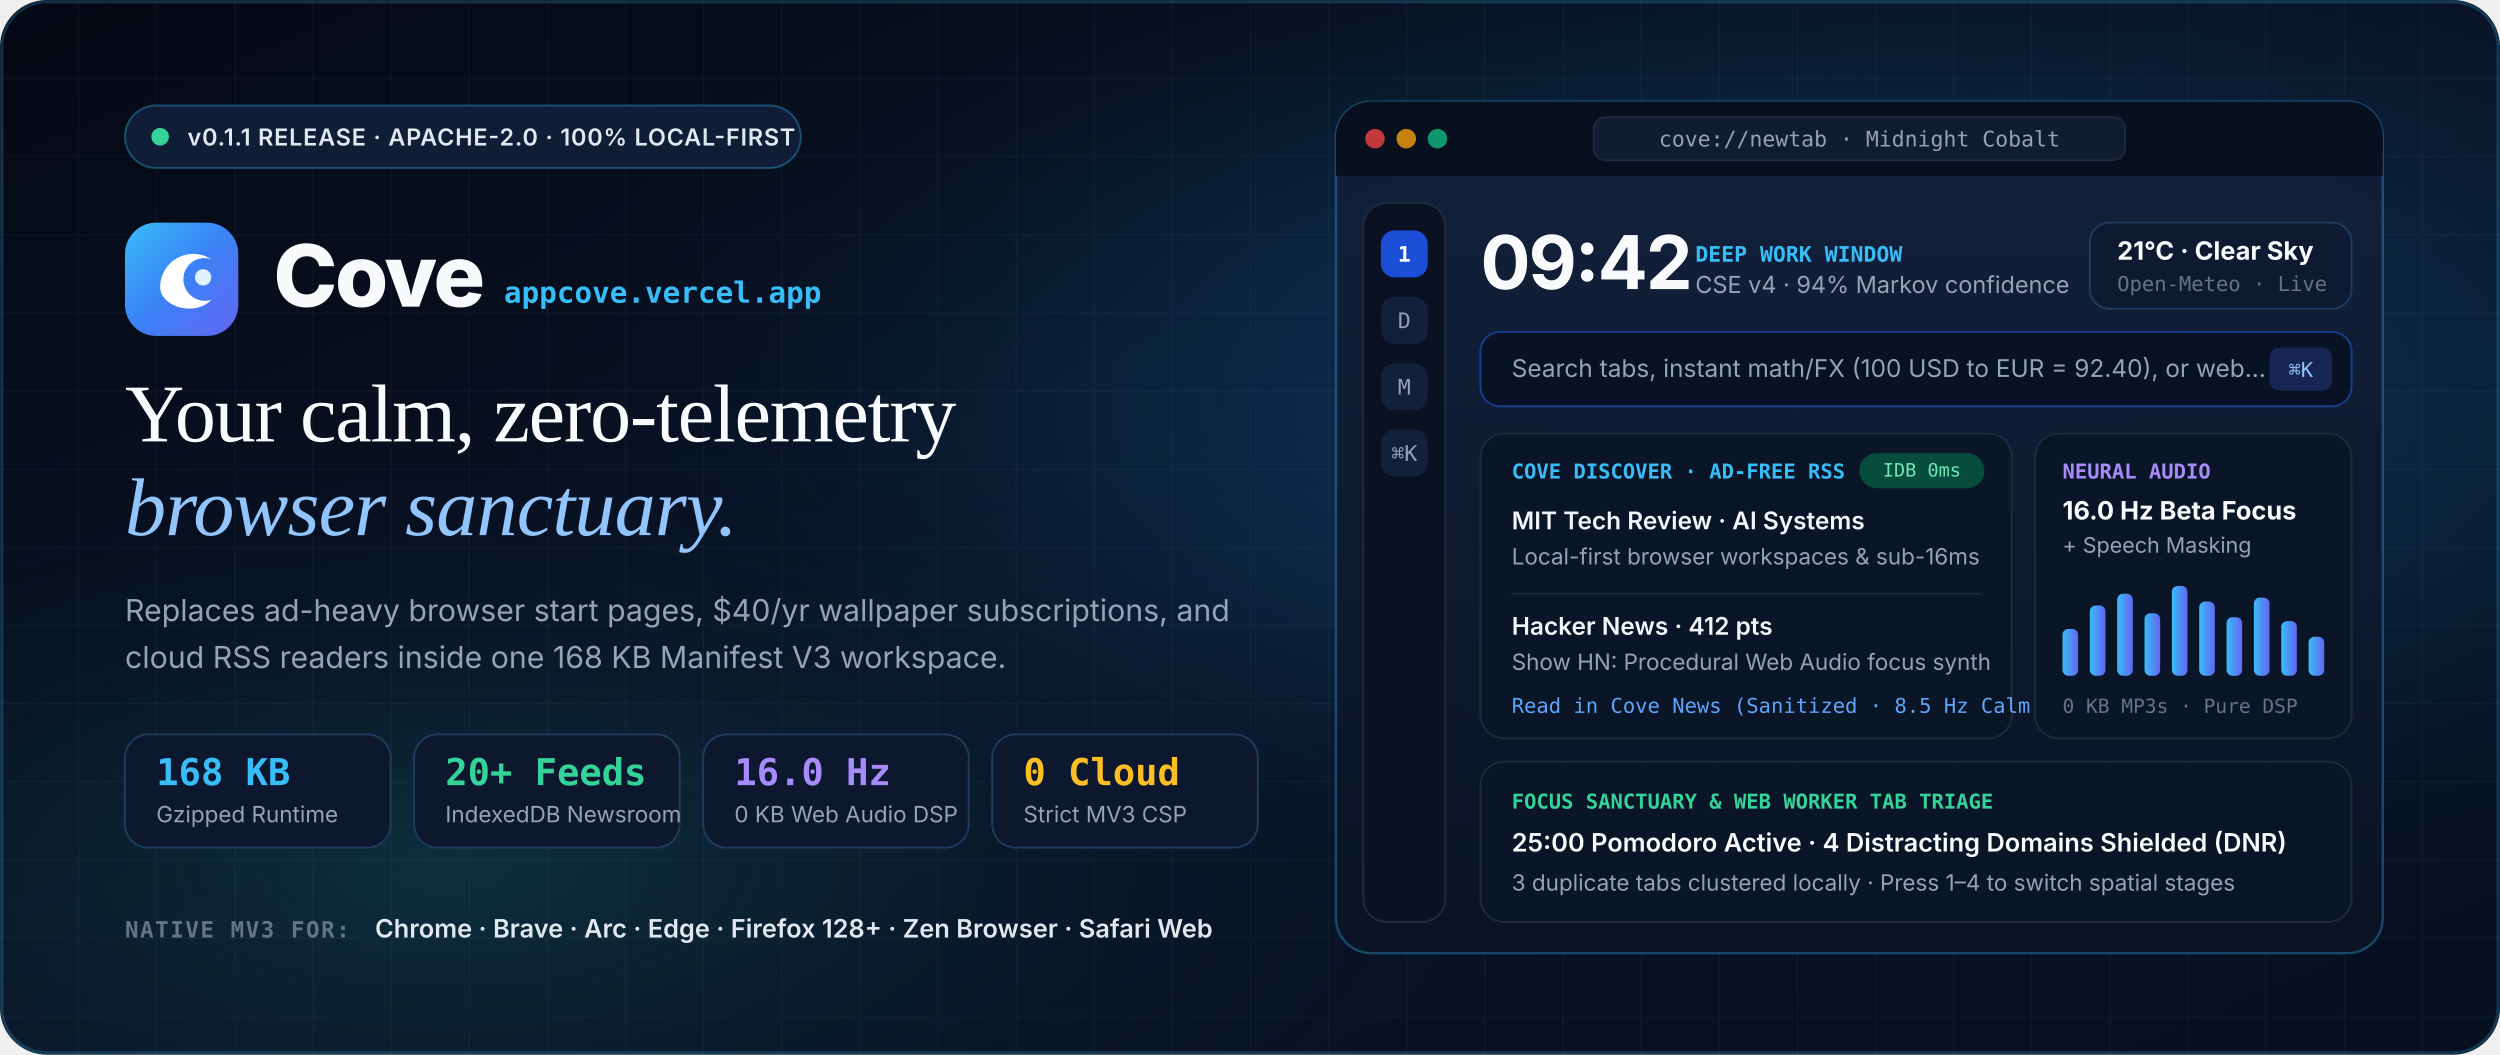
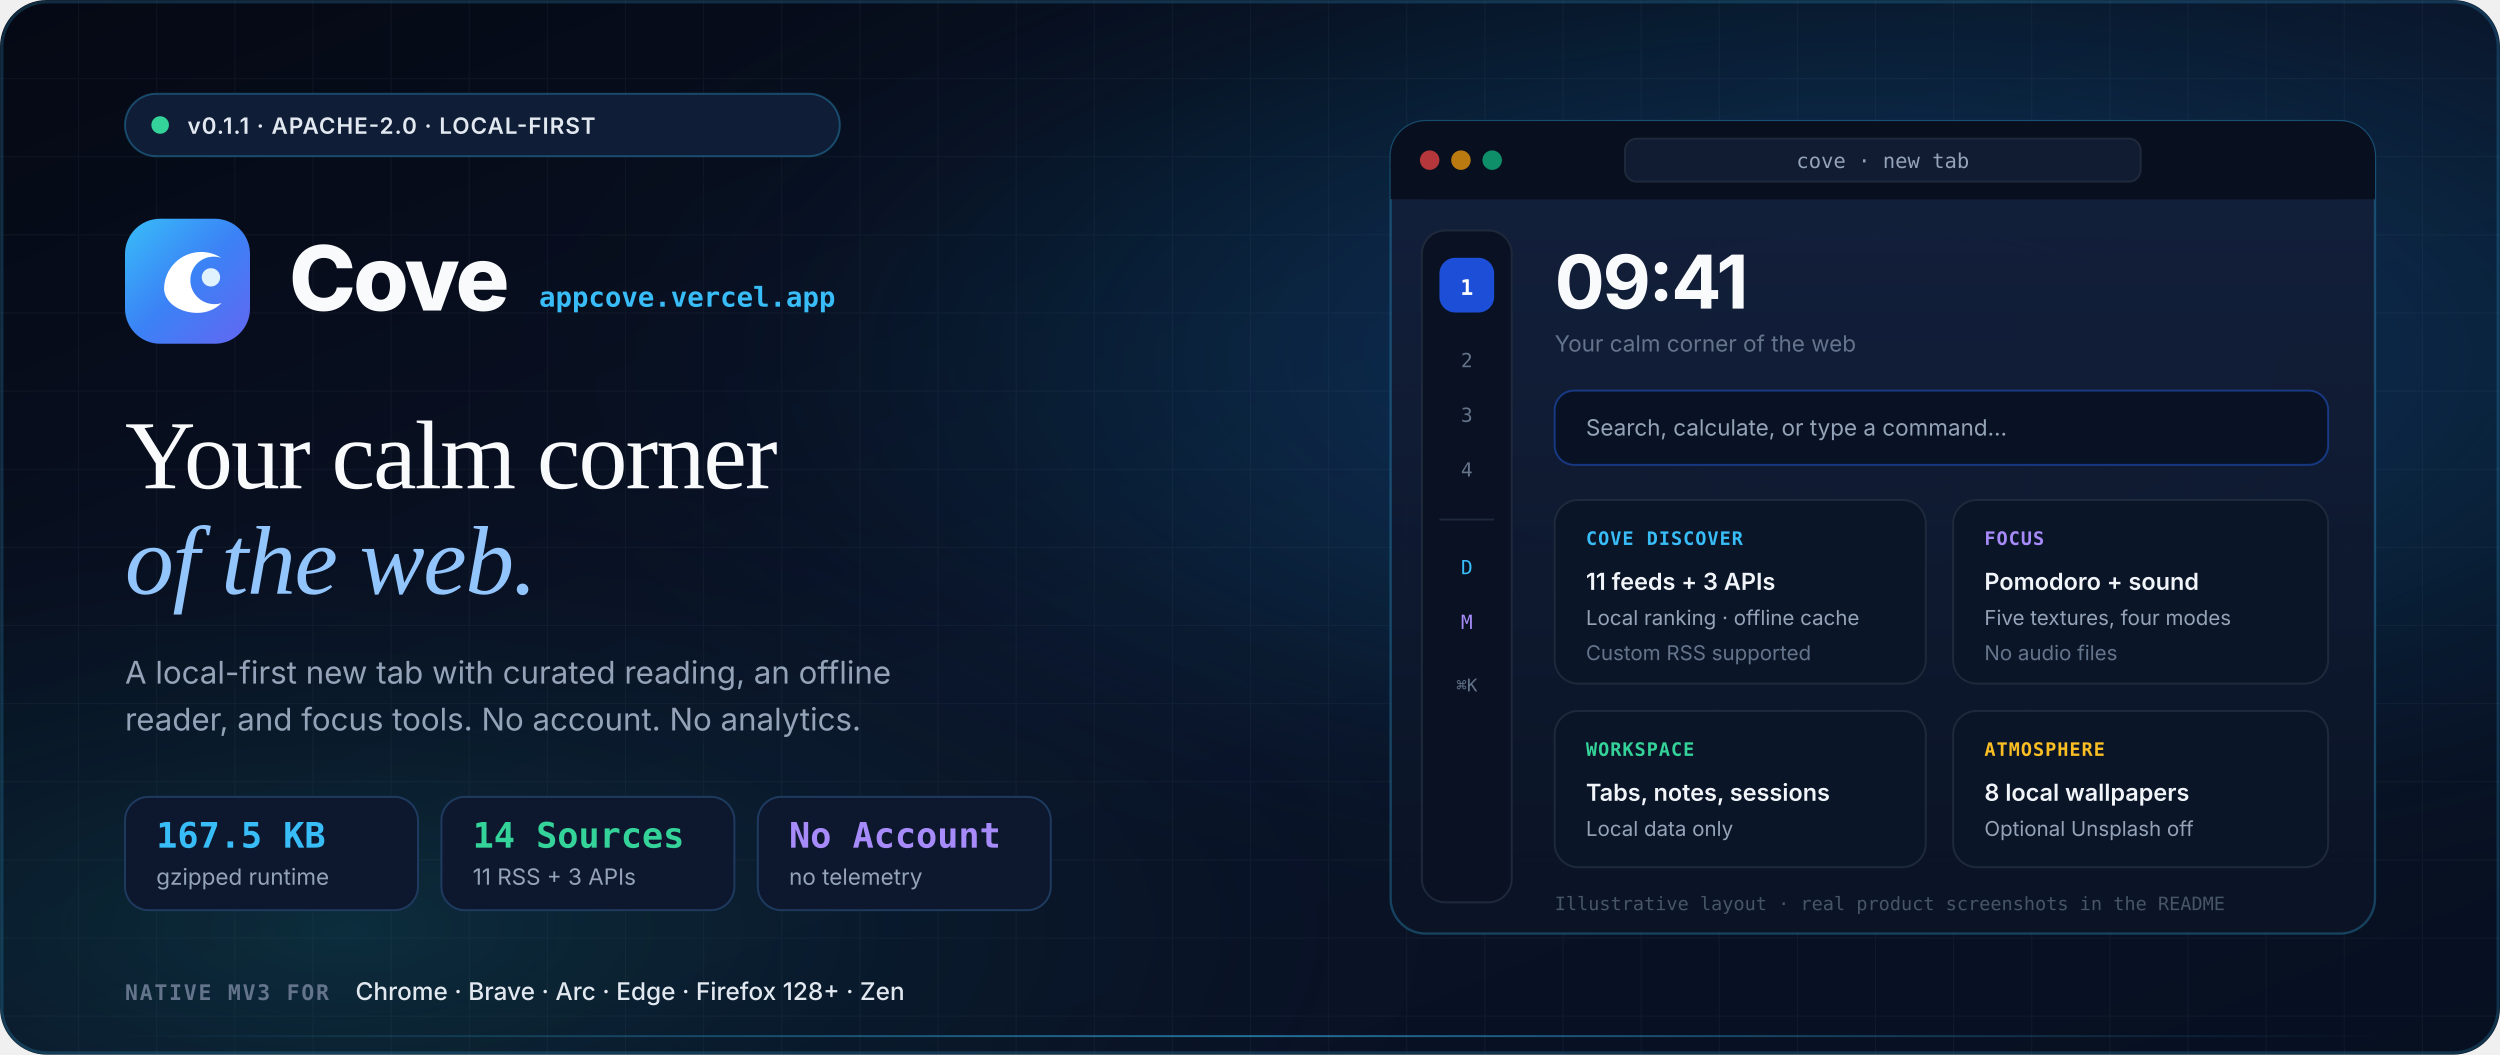
<svg xmlns="http://www.w3.org/2000/svg" viewBox="0 0 1280 540" width="1280" height="540" role="img" aria-labelledby="coveHeroTitle coveHeroDesc">
  <defs>
    <linearGradient id="bgCanvas" x1="0" y1="0" x2="1" y2="1">
      <stop offset="0%" stop-color="#050914" />
      <stop offset="52%" stop-color="#0A1328" />
      <stop offset="100%" stop-color="#071021" />
    </linearGradient>
-     <radialGradient id="cobaltOrb" cx="72%" cy="38%" r="54%">
-       <stop offset="0%" stop-color="#2563EB" stop-opacity="0.32" />
-       <stop offset="55%" stop-color="#0EA5E9" stop-opacity="0.10" />
+     <radialGradient id="cobaltOrb" cx="74%" cy="34%" r="56%">
+       <stop offset="0%" stop-color="#2563EB" stop-opacity="0.30" />
+       <stop offset="55%" stop-color="#0EA5E9" stop-opacity="0.09" />
      <stop offset="100%" stop-color="#050914" stop-opacity="0" />
    </radialGradient>
-     <radialGradient id="tealOrb" cx="18%" cy="82%" r="45%">
-       <stop offset="0%" stop-color="#14B8A6" stop-opacity="0.18" />
+     <radialGradient id="tealOrb" cx="14%" cy="88%" r="48%">
+       <stop offset="0%" stop-color="#14B8A6" stop-opacity="0.16" />
      <stop offset="100%" stop-color="#050914" stop-opacity="0" />
    </radialGradient>
    <linearGradient id="cardGlass" x1="0" y1="0" x2="0" y2="1">
-       <stop offset="0%" stop-color="#13203B" stop-opacity="0.92" />
-       <stop offset="100%" stop-color="#0B1325" stop-opacity="0.96" />
-     </linearGradient>
-     <linearGradient id="accentPill" x1="0" y1="0" x2="1" y2="0">
-       <stop offset="0%" stop-color="#38BDF8" />
-       <stop offset="100%" stop-color="#6366F1" />
+       <stop offset="0%" stop-color="#13203B" stop-opacity="0.94" />
+       <stop offset="100%" stop-color="#0B1325" stop-opacity="0.98" />
    </linearGradient>
    <linearGradient id="logoGrad" x1="0" y1="0" x2="1" y2="1">
      <stop offset="0%" stop-color="#38BDF8" />
      <stop offset="50%" stop-color="#3B82F6" />
      <stop offset="100%" stop-color="#6366F1" />
    </linearGradient>
+     <linearGradient id="hairline" x1="0" y1="0" x2="1" y2="0">
+       <stop offset="0%" stop-color="#38BDF8" stop-opacity="0" />
+       <stop offset="50%" stop-color="#38BDF8" stop-opacity="0.55" />
+       <stop offset="100%" stop-color="#38BDF8" stop-opacity="0" />
+     </linearGradient>
    <pattern id="subtleGrid" width="40" height="40" patternUnits="userSpaceOnUse">
-       <path d="M 40 0 L 0 0 0 40" fill="none" stroke="#94A3B8" stroke-opacity="0.06" stroke-width="1" />
+       <path d="M 40 0 L 0 0 0 40" fill="none" stroke="#94A3B8" stroke-opacity="0.055" stroke-width="1" />
    </pattern>
  </defs>
  <rect width="1280" height="540" rx="24" fill="url(#bgCanvas)" />
  <rect width="1280" height="540" rx="24" fill="url(#subtleGrid)" />
  <rect width="1280" height="540" rx="24" fill="url(#cobaltOrb)" />
  <rect width="1280" height="540" rx="24" fill="url(#tealOrb)" />
-   <rect x="1" y="1" width="1278" height="538" rx="23" fill="none" stroke="#38BDF8" stroke-opacity="0.22" stroke-width="1.5" />
-   <g transform="translate(64, 54)">
-     <rect width="346" height="32" rx="16" fill="#0F1D37" stroke="#38BDF8" stroke-opacity="0.35" />
+   <rect x="1" y="1" width="1278" height="538" rx="23" fill="none" stroke="#38BDF8" stroke-opacity="0.20" stroke-width="1.5" />
+   <g transform="translate(64, 48)">
+     <rect width="366" height="32" rx="16" fill="#0F1D37" stroke="#38BDF8" stroke-opacity="0.32" />
    <circle cx="18" cy="16" r="4.5" fill="#34D399" />
-     <text x="32" y="20.5" fill="#E2E8F0" font-family="-apple-system, BlinkMacSystemFont, 'Segoe UI', Inter, sans-serif" font-size="12" font-weight="600" letter-spacing="0.4">v0.1.1 RELEASE  ·  APACHE-2.0  ·  100% LOCAL-FIRST</text>
+     <text x="32" y="20.5" fill="#E2E8F0" font-family="-apple-system, BlinkMacSystemFont, 'Segoe UI', Inter, sans-serif" font-size="11.5" font-weight="600" letter-spacing="0.5">v0.1.1  ·  APACHE-2.0  ·  LOCAL-FIRST</text>
  </g>
-   <g transform="translate(64, 114)">
-     <rect width="58" height="58" rx="16" fill="url(#logoGrad)" />
-     <path d="M18 33C18 23.6 25.6 16 35 16C38.4 16 41.5 17 44.1 18.7C40.8 17.6 37.1 18.1 34.2 20.3C29.4 23.9 28.5 30.8 32.1 35.6C35 39.4 39.9 40.9 44.3 39.5C41.5 42.3 37.6 44 33.2 44C24.8 44 18 39.1 18 33Z" fill="#FFFFFF" />
-     <circle cx="40" cy="28" r="4.2" fill="#E0F2FE" />
-     <text x="76" y="43" fill="#F8FAFC" font-family="-apple-system, BlinkMacSystemFont, 'Segoe UI', Inter, sans-serif" font-size="44" font-weight="800" letter-spacing="-1.2">Cove</text>
-     <text x="194" y="41" fill="#38BDF8" font-family="ui-monospace, SFMono-Regular, Menlo, monospace" font-size="15" font-weight="600">appcove.vercel.app</text>
+   <g transform="translate(64, 112)">
+     <rect width="64" height="64" rx="18" fill="url(#logoGrad)" />
+     <path d="M20 36C20 25.5 28.5 17 39 17C42.8 17 46.3 18.1 49.2 20C45.5 18.8 41.4 19.4 38.2 21.8C32.9 25.8 31.9 33.5 35.9 38.8C39.1 43 44.5 44.7 49.4 43.2C46.3 46.3 42 48.2 37.1 48.2C27.8 48.2 20.3 42.8 20 36Z" fill="#FFFFFF" />
+     <circle cx="44" cy="30" r="4.7" fill="#E0F2FE" />
+     <text x="84" y="47" fill="#F8FAFC" font-family="-apple-system, BlinkMacSystemFont, 'Segoe UI', Inter, sans-serif" font-size="46" font-weight="800" letter-spacing="-1.4">Cove</text>
+     <text x="212" y="45" fill="#38BDF8" font-family="ui-monospace, SFMono-Regular, Menlo, monospace" font-size="14" font-weight="600">appcove.vercel.app</text>
  </g>
-   <text x="64" y="226" fill="#F8FAFC" font-family="Georgia, 'Times New Roman', serif" font-size="42" font-weight="400" letter-spacing="-0.6">Your calm, zero-telemetry</text>
-   <text x="64" y="274" fill="#93C5FD" font-family="Georgia, 'Times New Roman', serif" font-size="42" font-style="italic" font-weight="400" letter-spacing="-0.4">browser sanctuary.</text>
-   <text x="64" y="318" fill="#94A3B8" font-family="-apple-system, BlinkMacSystemFont, 'Segoe UI', Inter, sans-serif" font-size="15.5" font-weight="400">Replaces ad-heavy browser start pages, $40/yr wallpaper subscriptions, and</text>
-   <text x="64" y="342" fill="#94A3B8" font-family="-apple-system, BlinkMacSystemFont, 'Segoe UI', Inter, sans-serif" font-size="15.5" font-weight="400">cloud RSS readers inside one 168 KB Manifest V3 workspace.</text>
-   <g transform="translate(64, 376)">
-     <rect x="0" y="0" width="136" height="58" rx="12" fill="#0D182E" stroke="#1E3A5F" />
-     <text x="16" y="26" fill="#38BDF8" font-family="ui-monospace, SFMono-Regular, Menlo, monospace" font-size="19" font-weight="700">168 KB</text>
-     <text x="16" y="45" fill="#94A3B8" font-family="-apple-system, BlinkMacSystemFont, 'Segoe UI', sans-serif" font-size="11.5">Gzipped Runtime</text>
-     <rect x="148" y="0" width="136" height="58" rx="12" fill="#0D182E" stroke="#1E3A5F" />
-     <text x="164" y="26" fill="#34D399" font-family="ui-monospace, SFMono-Regular, Menlo, monospace" font-size="19" font-weight="700">20+ Feeds</text>
-     <text x="164" y="45" fill="#94A3B8" font-family="-apple-system, BlinkMacSystemFont, 'Segoe UI', sans-serif" font-size="11.5">IndexedDB Newsroom</text>
-     <rect x="296" y="0" width="136" height="58" rx="12" fill="#0D182E" stroke="#1E3A5F" />
-     <text x="312" y="26" fill="#A78BFA" font-family="ui-monospace, SFMono-Regular, Menlo, monospace" font-size="19" font-weight="700">16.0 Hz</text>
-     <text x="312" y="45" fill="#94A3B8" font-family="-apple-system, BlinkMacSystemFont, 'Segoe UI', sans-serif" font-size="11.5">0 KB Web Audio DSP</text>
-     <rect x="444" y="0" width="136" height="58" rx="12" fill="#0D182E" stroke="#1E3A5F" />
-     <text x="460" y="26" fill="#FBBF24" font-family="ui-monospace, SFMono-Regular, Menlo, monospace" font-size="19" font-weight="700">0 Cloud</text>
-     <text x="460" y="45" fill="#94A3B8" font-family="-apple-system, BlinkMacSystemFont, 'Segoe UI', sans-serif" font-size="11.5">Strict MV3 CSP</text>
+   <text x="64" y="250" fill="#F8FAFC" font-family="Georgia, 'Times New Roman', serif" font-size="50" font-weight="400" letter-spacing="-0.9">Your calm corner</text>
+   <text x="64" y="304" fill="#93C5FD" font-family="Georgia, 'Times New Roman', serif" font-size="50" font-style="italic" font-weight="400" letter-spacing="-0.7">of the web.</text>
+   <text x="64" y="350" fill="#94A3B8" font-family="-apple-system, BlinkMacSystemFont, 'Segoe UI', Inter, sans-serif" font-size="16">A local-first new tab with curated reading, an offline</text>
+   <text x="64" y="374" fill="#94A3B8" font-family="-apple-system, BlinkMacSystemFont, 'Segoe UI', Inter, sans-serif" font-size="16">reader, and focus tools. No account. No analytics.</text>
+   <g transform="translate(64, 408)">
+     <rect width="150" height="58" rx="12" fill="#0D182E" stroke="#1E3A5F" />
+     <text x="16" y="26" fill="#38BDF8" font-family="ui-monospace, SFMono-Regular, Menlo, monospace" font-size="18" font-weight="700">167.5 KB</text>
+     <text x="16" y="45" fill="#94A3B8" font-family="-apple-system, BlinkMacSystemFont, 'Segoe UI', sans-serif" font-size="11.5">gzipped runtime</text>
+     <rect x="162" y="0" width="150" height="58" rx="12" fill="#0D182E" stroke="#1E3A5F" />
+     <text x="178" y="26" fill="#34D399" font-family="ui-monospace, SFMono-Regular, Menlo, monospace" font-size="18" font-weight="700">14 Sources</text>
+     <text x="178" y="45" fill="#94A3B8" font-family="-apple-system, BlinkMacSystemFont, 'Segoe UI', sans-serif" font-size="11.5">11 RSS + 3 APIs</text>
+     <rect x="324" y="0" width="150" height="58" rx="12" fill="#0D182E" stroke="#1E3A5F" />
+     <text x="340" y="26" fill="#A78BFA" font-family="ui-monospace, SFMono-Regular, Menlo, monospace" font-size="18" font-weight="700">No Account</text>
+     <text x="340" y="45" fill="#94A3B8" font-family="-apple-system, BlinkMacSystemFont, 'Segoe UI', sans-serif" font-size="11.5">no telemetry</text>
  </g>
-   <g transform="translate(64, 462)">
-     <text x="0" y="18" fill="#64748B" font-family="ui-monospace, SFMono-Regular, Menlo, monospace" font-size="11.5" font-weight="600" letter-spacing="0.8">NATIVE MV3 FOR:</text>
-     <text x="128" y="18" fill="#E2E8F0" font-family="-apple-system, BlinkMacSystemFont, 'Segoe UI', sans-serif" font-size="13" font-weight="600">Chrome  ·  Brave  ·  Arc  ·  Edge  ·  Firefox 128+  ·  Zen Browser  ·  Safari Web</text>
+   <g transform="translate(64, 496)">
+     <text x="0" y="16" fill="#64748B" font-family="ui-monospace, SFMono-Regular, Menlo, monospace" font-size="11" font-weight="600" letter-spacing="0.9">NATIVE MV3 FOR</text>
+     <text x="118" y="16" fill="#E2E8F0" font-family="-apple-system, BlinkMacSystemFont, 'Segoe UI', sans-serif" font-size="12.5" font-weight="500">Chrome  ·  Brave  ·  Arc  ·  Edge  ·  Firefox 128+  ·  Zen</text>
  </g>
-   <g transform="translate(684, 52)">
-     <rect width="536" height="436" rx="18" fill="url(#cardGlass)" stroke="#38BDF8" stroke-opacity="0.32" stroke-width="1.2" />
-     <rect width="536" height="38" rx="18" fill="#080F1E" />
-     <rect y="20" width="536" height="18" fill="#080F1E" />
-     <circle cx="20" cy="19" r="5" fill="#EF4444" fill-opacity="0.8" />
-     <circle cx="36" cy="19" r="5" fill="#F59E0B" fill-opacity="0.8" />
-     <circle cx="52" cy="19" r="5" fill="#10B981" fill-opacity="0.8" />
-     <rect x="132" y="8" width="272" height="22" rx="6" fill="#111C33" stroke="#1E293B" />
-     <text x="268" y="23" text-anchor="middle" fill="#94A3B8" font-family="ui-monospace, SFMono-Regular, Menlo, monospace" font-size="11">cove://newtab · Midnight Cobalt</text>
-     <rect x="14" y="52" width="42" height="368" rx="12" fill="#091122" stroke="#1E293B" />
-     <rect x="23" y="66" width="24" height="24" rx="7" fill="#1D4ED8" />
-     <text x="35" y="82" text-anchor="middle" fill="#FFFFFF" font-family="ui-monospace, monospace" font-size="11" font-weight="700">1</text>
-     <rect x="23" y="100" width="24" height="24" rx="7" fill="#13203B" />
-     <text x="35" y="116" text-anchor="middle" fill="#94A3B8" font-family="ui-monospace, monospace" font-size="11">D</text>
-     <rect x="23" y="134" width="24" height="24" rx="7" fill="#13203B" />
-     <text x="35" y="150" text-anchor="middle" fill="#94A3B8" font-family="ui-monospace, monospace" font-size="11">M</text>
-     <rect x="23" y="168" width="24" height="24" rx="7" fill="#13203B" />
-     <text x="35" y="184" text-anchor="middle" fill="#94A3B8" font-family="ui-monospace, monospace" font-size="11">⌘K</text>
-     <text x="74" y="96" fill="#F8FAFC" font-family="-apple-system, BlinkMacSystemFont, 'Segoe UI', Inter, sans-serif" font-size="38" font-weight="700" letter-spacing="-1">09:42</text>
-     <text x="184" y="82" fill="#38BDF8" font-family="ui-monospace, SFMono-Regular, Menlo, monospace" font-size="11" font-weight="600">DEEP WORK WINDOW</text>
-     <text x="184" y="98" fill="#94A3B8" font-family="-apple-system, BlinkMacSystemFont, 'Segoe UI', sans-serif" font-size="12">CSE v4 · 94% Markov confidence</text>
-     <rect x="386" y="62" width="134" height="44" rx="10" fill="#0E1A32" stroke="#1E3A5F" />
-     <text x="400" y="81" fill="#F8FAFC" font-family="-apple-system, BlinkMacSystemFont, 'Segoe UI', sans-serif" font-size="13" font-weight="700">21°C · Clear Sky</text>
-     <text x="400" y="97" fill="#64748B" font-family="ui-monospace, monospace" font-size="10.5">Open-Meteo · Live</text>
-     <rect x="74" y="118" width="446" height="38" rx="10" fill="#091224" stroke="#2563EB" stroke-opacity="0.5" />
-     <text x="90" y="141" fill="#94A3B8" font-family="-apple-system, BlinkMacSystemFont, 'Segoe UI', sans-serif" font-size="12.5">Search tabs, instant math/FX (100 USD to EUR = 92.40), or web…</text>
-     <rect x="478" y="126" width="32" height="22" rx="5" fill="#172554" />
-     <text x="494" y="141" text-anchor="middle" fill="#93C5FD" font-family="ui-monospace, monospace" font-size="10.5">⌘K</text>
-     <rect x="74" y="170" width="272" height="156" rx="12" fill="#0B1528" stroke="#1E293B" />
-     <text x="90" y="193" fill="#38BDF8" font-family="ui-monospace, monospace" font-size="10.5" font-weight="700">COVE DISCOVER · AD-FREE RSS</text>
-     <rect x="268" y="180" width="64" height="18" rx="9" fill="#064E3B" />
-     <text x="300" y="192" text-anchor="middle" fill="#6EE7B7" font-family="ui-monospace, monospace" font-size="9.5">IDB 0ms</text>
-     <text x="90" y="219" fill="#F1F5F9" font-family="-apple-system, BlinkMacSystemFont, 'Segoe UI', sans-serif" font-size="12.5" font-weight="600">MIT Tech Review · AI Systems</text>
-     <text x="90" y="237" fill="#94A3B8" font-family="-apple-system, BlinkMacSystemFont, 'Segoe UI', sans-serif" font-size="11.5">Local-first browser workspaces &amp; sub-16ms</text>
-     <line x1="90" y1="252" x2="330" y2="252" stroke="#1E293B" />
-     <text x="90" y="273" fill="#F1F5F9" font-family="-apple-system, BlinkMacSystemFont, 'Segoe UI', sans-serif" font-size="12.5" font-weight="600">Hacker News · 412 pts</text>
-     <text x="90" y="291" fill="#94A3B8" font-family="-apple-system, BlinkMacSystemFont, 'Segoe UI', sans-serif" font-size="11.5">Show HN: Procedural Web Audio focus synth</text>
-     <text x="90" y="313" fill="#60A5FA" font-family="ui-monospace, monospace" font-size="10.5">Read in Cove News (Sanitized · 8.5 Hz Calm) →</text>
-     <rect x="358" y="170" width="162" height="156" rx="12" fill="#0B1528" stroke="#1E293B" />
-     <text x="372" y="193" fill="#A78BFA" font-family="ui-monospace, monospace" font-size="10.5" font-weight="700">NEURAL AUDIO</text>
-     <text x="372" y="214" fill="#F8FAFC" font-family="-apple-system, BlinkMacSystemFont, 'Segoe UI', sans-serif" font-size="13" font-weight="700">16.0 Hz Beta Focus</text>
-     <text x="372" y="231" fill="#94A3B8" font-family="-apple-system, BlinkMacSystemFont, 'Segoe UI', sans-serif" font-size="11">+ Speech Masking</text>
-     <g transform="translate(372, 248)" fill="url(#accentPill)">
-       <rect x="0" y="22" width="8" height="24" rx="3" />
-       <rect x="14" y="10" width="8" height="36" rx="3" />
-       <rect x="28" y="4" width="8" height="42" rx="3" />
-       <rect x="42" y="14" width="8" height="32" rx="3" />
-       <rect x="56" y="0" width="8" height="46" rx="3" />
-       <rect x="70" y="8" width="8" height="38" rx="3" />
-       <rect x="84" y="16" width="8" height="30" rx="3" />
-       <rect x="98" y="6" width="8" height="40" rx="3" />
-       <rect x="112" y="18" width="8" height="28" rx="3" />
-       <rect x="126" y="26" width="8" height="20" rx="3" />
-     </g>
-     <text x="372" y="313" fill="#64748B" font-family="ui-monospace, monospace" font-size="10">0 KB MP3s · Pure DSP</text>
-     <rect x="74" y="338" width="446" height="82" rx="12" fill="#0B1528" stroke="#1E293B" />
-     <text x="90" y="362" fill="#34D399" font-family="ui-monospace, monospace" font-size="10.5" font-weight="700">FOCUS SANCTUARY &amp; WEB WORKER TAB TRIAGE</text>
-     <text x="90" y="384" fill="#F8FAFC" font-family="-apple-system, BlinkMacSystemFont, 'Segoe UI', sans-serif" font-size="13" font-weight="600">25:00 Pomodoro Active · 4 Distracting Domains Shielded (DNR)</text>
-     <text x="90" y="404" fill="#94A3B8" font-family="-apple-system, BlinkMacSystemFont, 'Segoe UI', sans-serif" font-size="11.5">3 duplicate tabs clustered locally · Press 1–4 to switch spatial stages</text>
+   <g transform="translate(712, 62)">
+     <rect width="504" height="416" rx="18" fill="url(#cardGlass)" stroke="#38BDF8" stroke-opacity="0.28" stroke-width="1.2" />
+     <rect width="504" height="40" rx="18" fill="#080F1E" />
+     <rect y="22" width="504" height="18" fill="#080F1E" />
+     <circle cx="20" cy="20" r="5" fill="#EF4444" fill-opacity="0.75" />
+     <circle cx="36" cy="20" r="5" fill="#F59E0B" fill-opacity="0.75" />
+     <circle cx="52" cy="20" r="5" fill="#10B981" fill-opacity="0.75" />
+     <rect x="120" y="9" width="264" height="22" rx="6" fill="#111C33" stroke="#1E293B" />
+     <text x="252" y="24" text-anchor="middle" fill="#94A3B8" font-family="ui-monospace, SFMono-Regular, Menlo, monospace" font-size="10.5">cove · new tab</text>
+     <rect x="16" y="56" width="46" height="344" rx="12" fill="#091122" stroke="#1E293B" />
+     <rect x="25" y="70" width="28" height="28" rx="8" fill="#1D4ED8" />
+     <text x="39" y="89" text-anchor="middle" fill="#FFFFFF" font-family="ui-monospace, monospace" font-size="11" font-weight="700">1</text>
+     <text x="39" y="126" text-anchor="middle" fill="#64748B" font-family="ui-monospace, monospace" font-size="10">2</text>
+     <text x="39" y="154" text-anchor="middle" fill="#64748B" font-family="ui-monospace, monospace" font-size="10">3</text>
+     <text x="39" y="182" text-anchor="middle" fill="#64748B" font-family="ui-monospace, monospace" font-size="10">4</text>
+     <line x1="25" y1="204" x2="53" y2="204" stroke="#1E293B" />
+     <text x="39" y="232" text-anchor="middle" fill="#38BDF8" font-family="ui-monospace, monospace" font-size="10">D</text>
+     <text x="39" y="260" text-anchor="middle" fill="#A78BFA" font-family="ui-monospace, monospace" font-size="10">M</text>
+     <text x="39" y="292" text-anchor="middle" fill="#64748B" font-family="ui-monospace, monospace" font-size="9">⌘K</text>
+     <text x="84" y="96" fill="#F8FAFC" font-family="-apple-system, BlinkMacSystemFont, 'Segoe UI', Inter, sans-serif" font-size="38" font-weight="650" letter-spacing="-1.1">09:41</text>
+     <text x="84" y="118" fill="#64748B" font-family="-apple-system, BlinkMacSystemFont, 'Segoe UI', sans-serif" font-size="11.5">Your calm corner of the web</text>
+     <rect x="84" y="138" width="396" height="38" rx="10" fill="#091224" stroke="#2563EB" stroke-opacity="0.45" />
+     <text x="100" y="161" fill="#94A3B8" font-family="-apple-system, BlinkMacSystemFont, 'Segoe UI', sans-serif" font-size="11.5">Search, calculate, or type a command…</text>
+     <rect x="84" y="194" width="190" height="94" rx="12" fill="#0B1528" stroke="#1E293B" />
+     <text x="100" y="217" fill="#38BDF8" font-family="ui-monospace, monospace" font-size="9.5" font-weight="700" letter-spacing="0.5">COVE DISCOVER</text>
+     <text x="100" y="240" fill="#F1F5F9" font-family="-apple-system, BlinkMacSystemFont, 'Segoe UI', sans-serif" font-size="12" font-weight="600">11 feeds + 3 APIs</text>
+     <text x="100" y="258" fill="#94A3B8" font-family="-apple-system, BlinkMacSystemFont, 'Segoe UI', sans-serif" font-size="10.5">Local ranking · offline cache</text>
+     <text x="100" y="276" fill="#64748B" font-family="-apple-system, BlinkMacSystemFont, 'Segoe UI', sans-serif" font-size="10.5">Custom RSS supported</text>
+     <rect x="288" y="194" width="192" height="94" rx="12" fill="#0B1528" stroke="#1E293B" />
+     <text x="304" y="217" fill="#A78BFA" font-family="ui-monospace, monospace" font-size="9.5" font-weight="700" letter-spacing="0.5">FOCUS</text>
+     <text x="304" y="240" fill="#F1F5F9" font-family="-apple-system, BlinkMacSystemFont, 'Segoe UI', sans-serif" font-size="12" font-weight="600">Pomodoro + sound</text>
+     <text x="304" y="258" fill="#94A3B8" font-family="-apple-system, BlinkMacSystemFont, 'Segoe UI', sans-serif" font-size="10.5">Five textures, four modes</text>
+     <text x="304" y="276" fill="#64748B" font-family="-apple-system, BlinkMacSystemFont, 'Segoe UI', sans-serif" font-size="10.5">No audio files</text>
+     <rect x="84" y="302" width="190" height="80" rx="12" fill="#0B1528" stroke="#1E293B" />
+     <text x="100" y="325" fill="#34D399" font-family="ui-monospace, monospace" font-size="9.5" font-weight="700" letter-spacing="0.5">WORKSPACE</text>
+     <text x="100" y="348" fill="#F1F5F9" font-family="-apple-system, BlinkMacSystemFont, 'Segoe UI', sans-serif" font-size="12" font-weight="600">Tabs, notes, sessions</text>
+     <text x="100" y="366" fill="#94A3B8" font-family="-apple-system, BlinkMacSystemFont, 'Segoe UI', sans-serif" font-size="10.5">Local data only</text>
+     <rect x="288" y="302" width="192" height="80" rx="12" fill="#0B1528" stroke="#1E293B" />
+     <text x="304" y="325" fill="#FBBF24" font-family="ui-monospace, monospace" font-size="9.5" font-weight="700" letter-spacing="0.5">ATMOSPHERE</text>
+     <text x="304" y="348" fill="#F1F5F9" font-family="-apple-system, BlinkMacSystemFont, 'Segoe UI', sans-serif" font-size="12" font-weight="600">8 local wallpapers</text>
+     <text x="304" y="366" fill="#94A3B8" font-family="-apple-system, BlinkMacSystemFont, 'Segoe UI', sans-serif" font-size="10.5">Optional Unsplash off</text>
+     <text x="84" y="404" fill="#475569" font-family="ui-monospace, monospace" font-size="9.5">Illustrative layout · real product screenshots in the README</text>
  </g>
+   <rect x="64" y="530" width="1152" height="1" fill="url(#hairline)" />
</svg>
